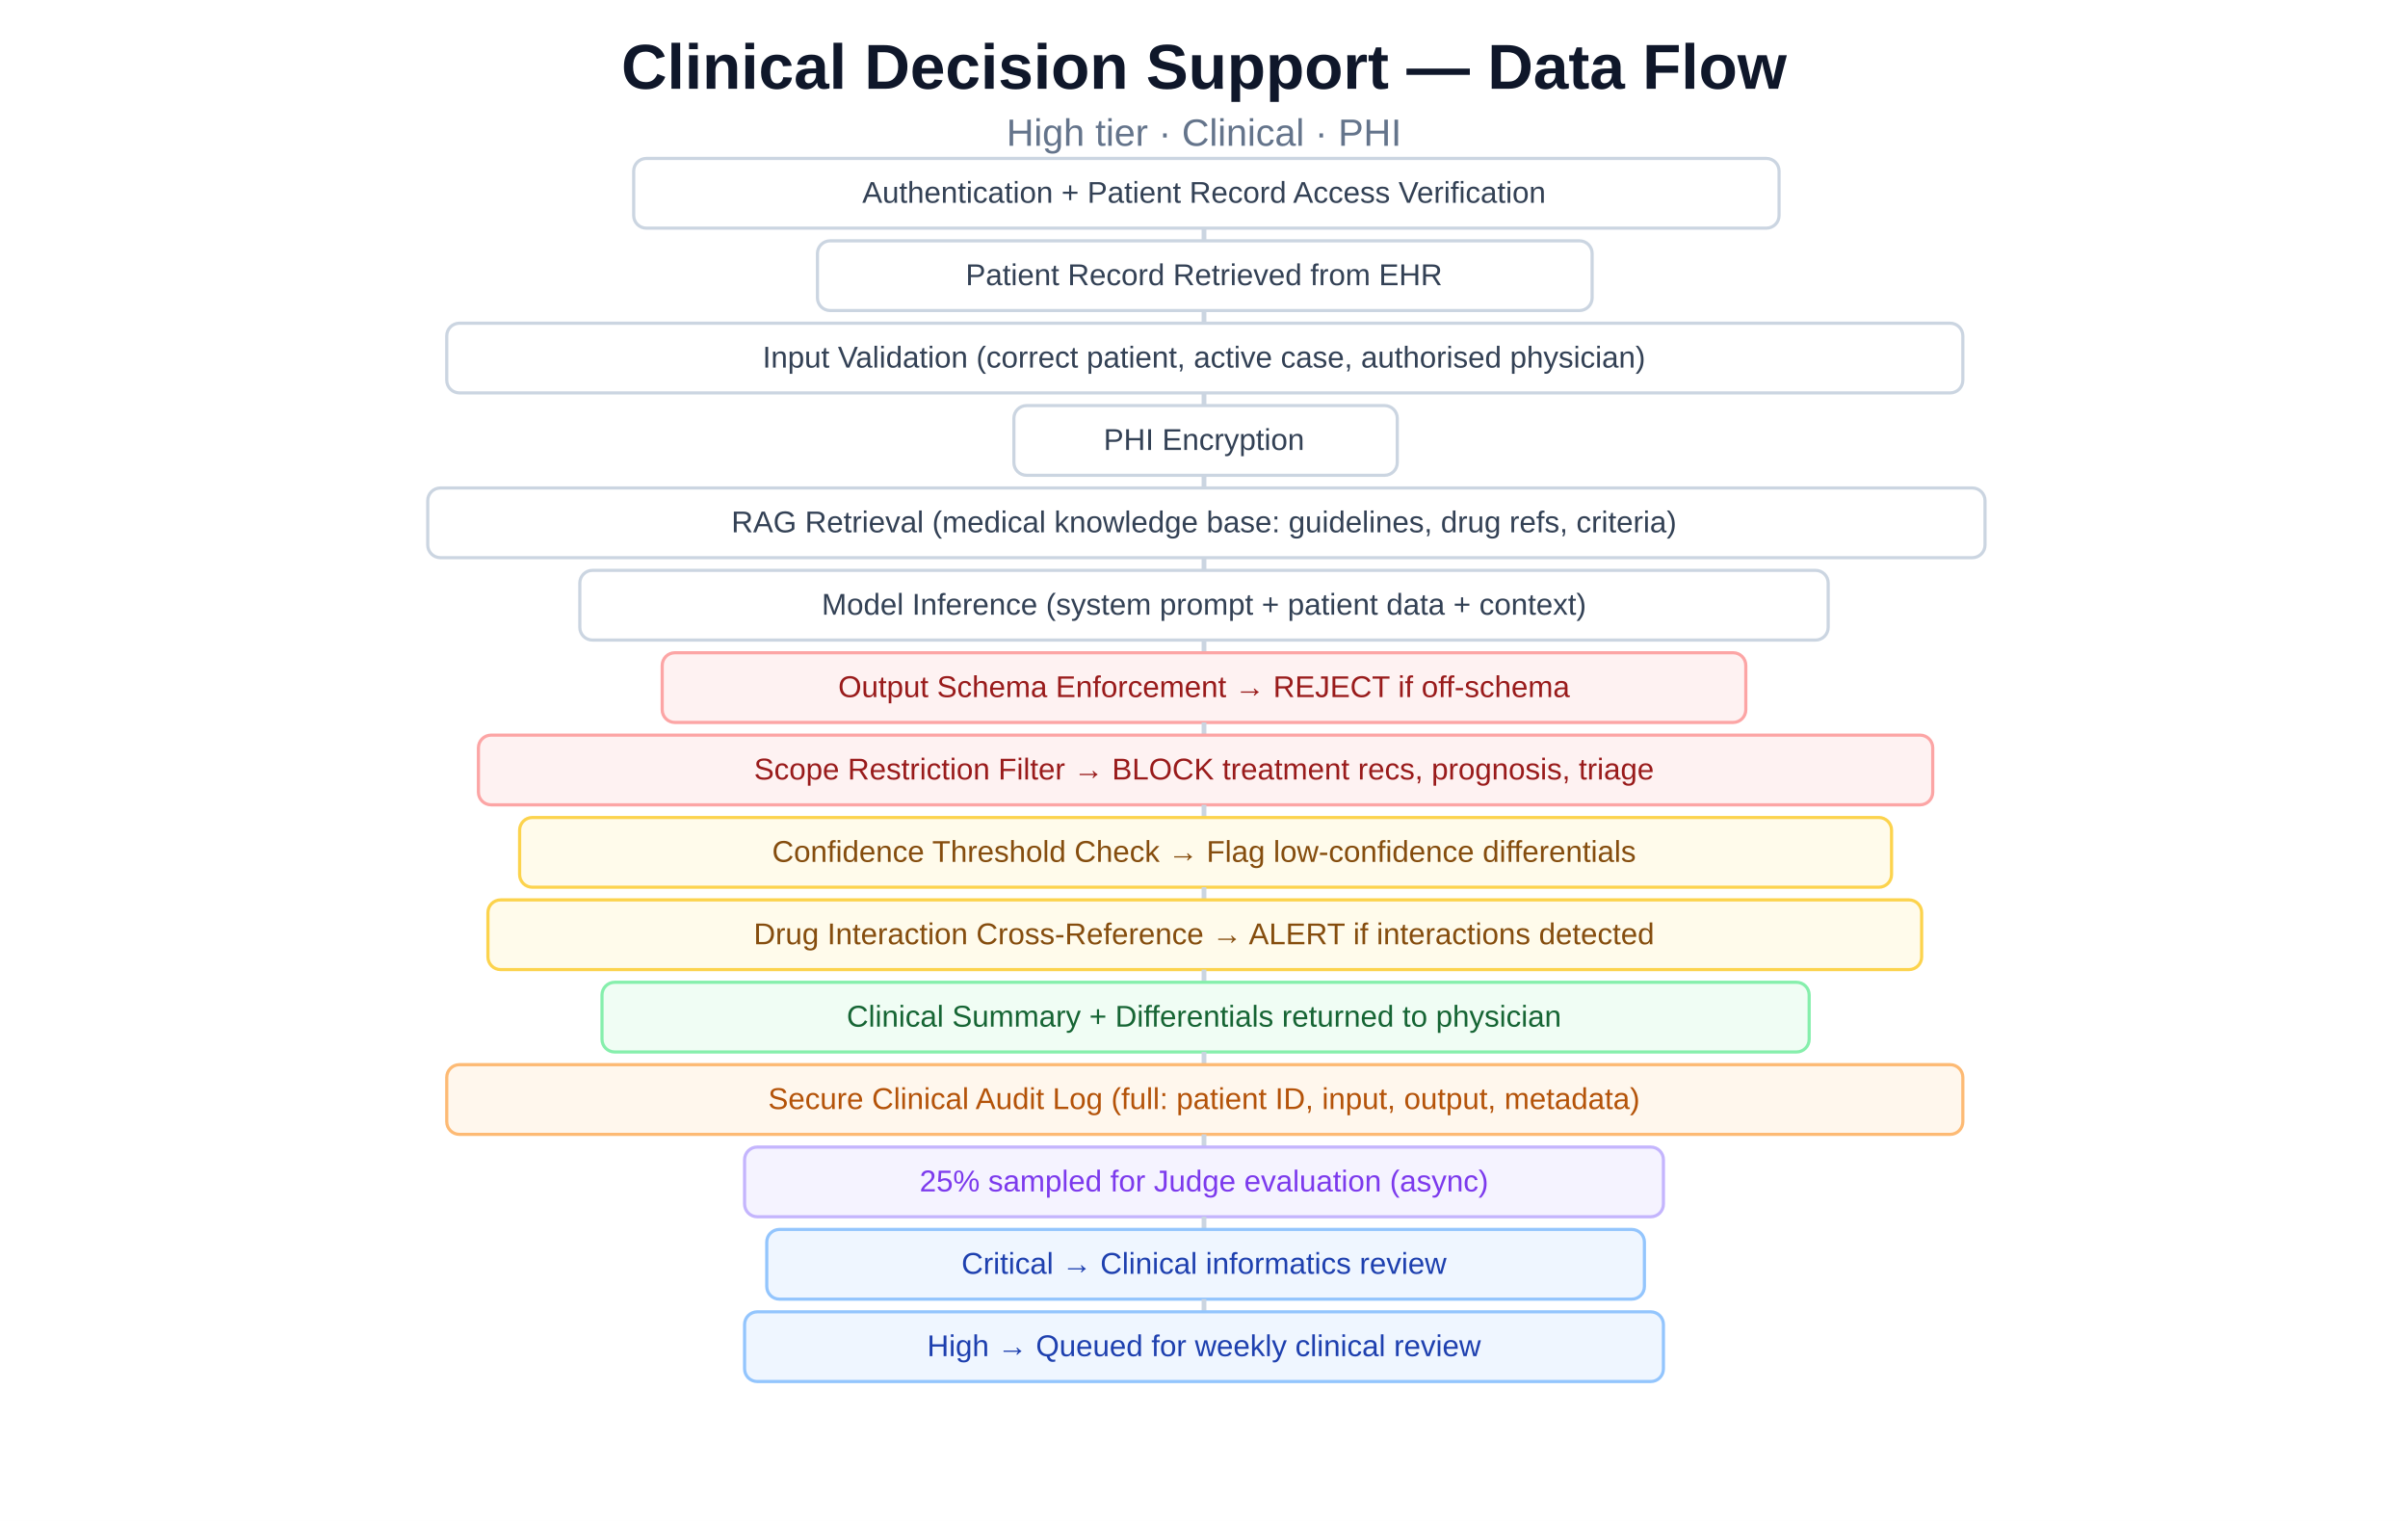
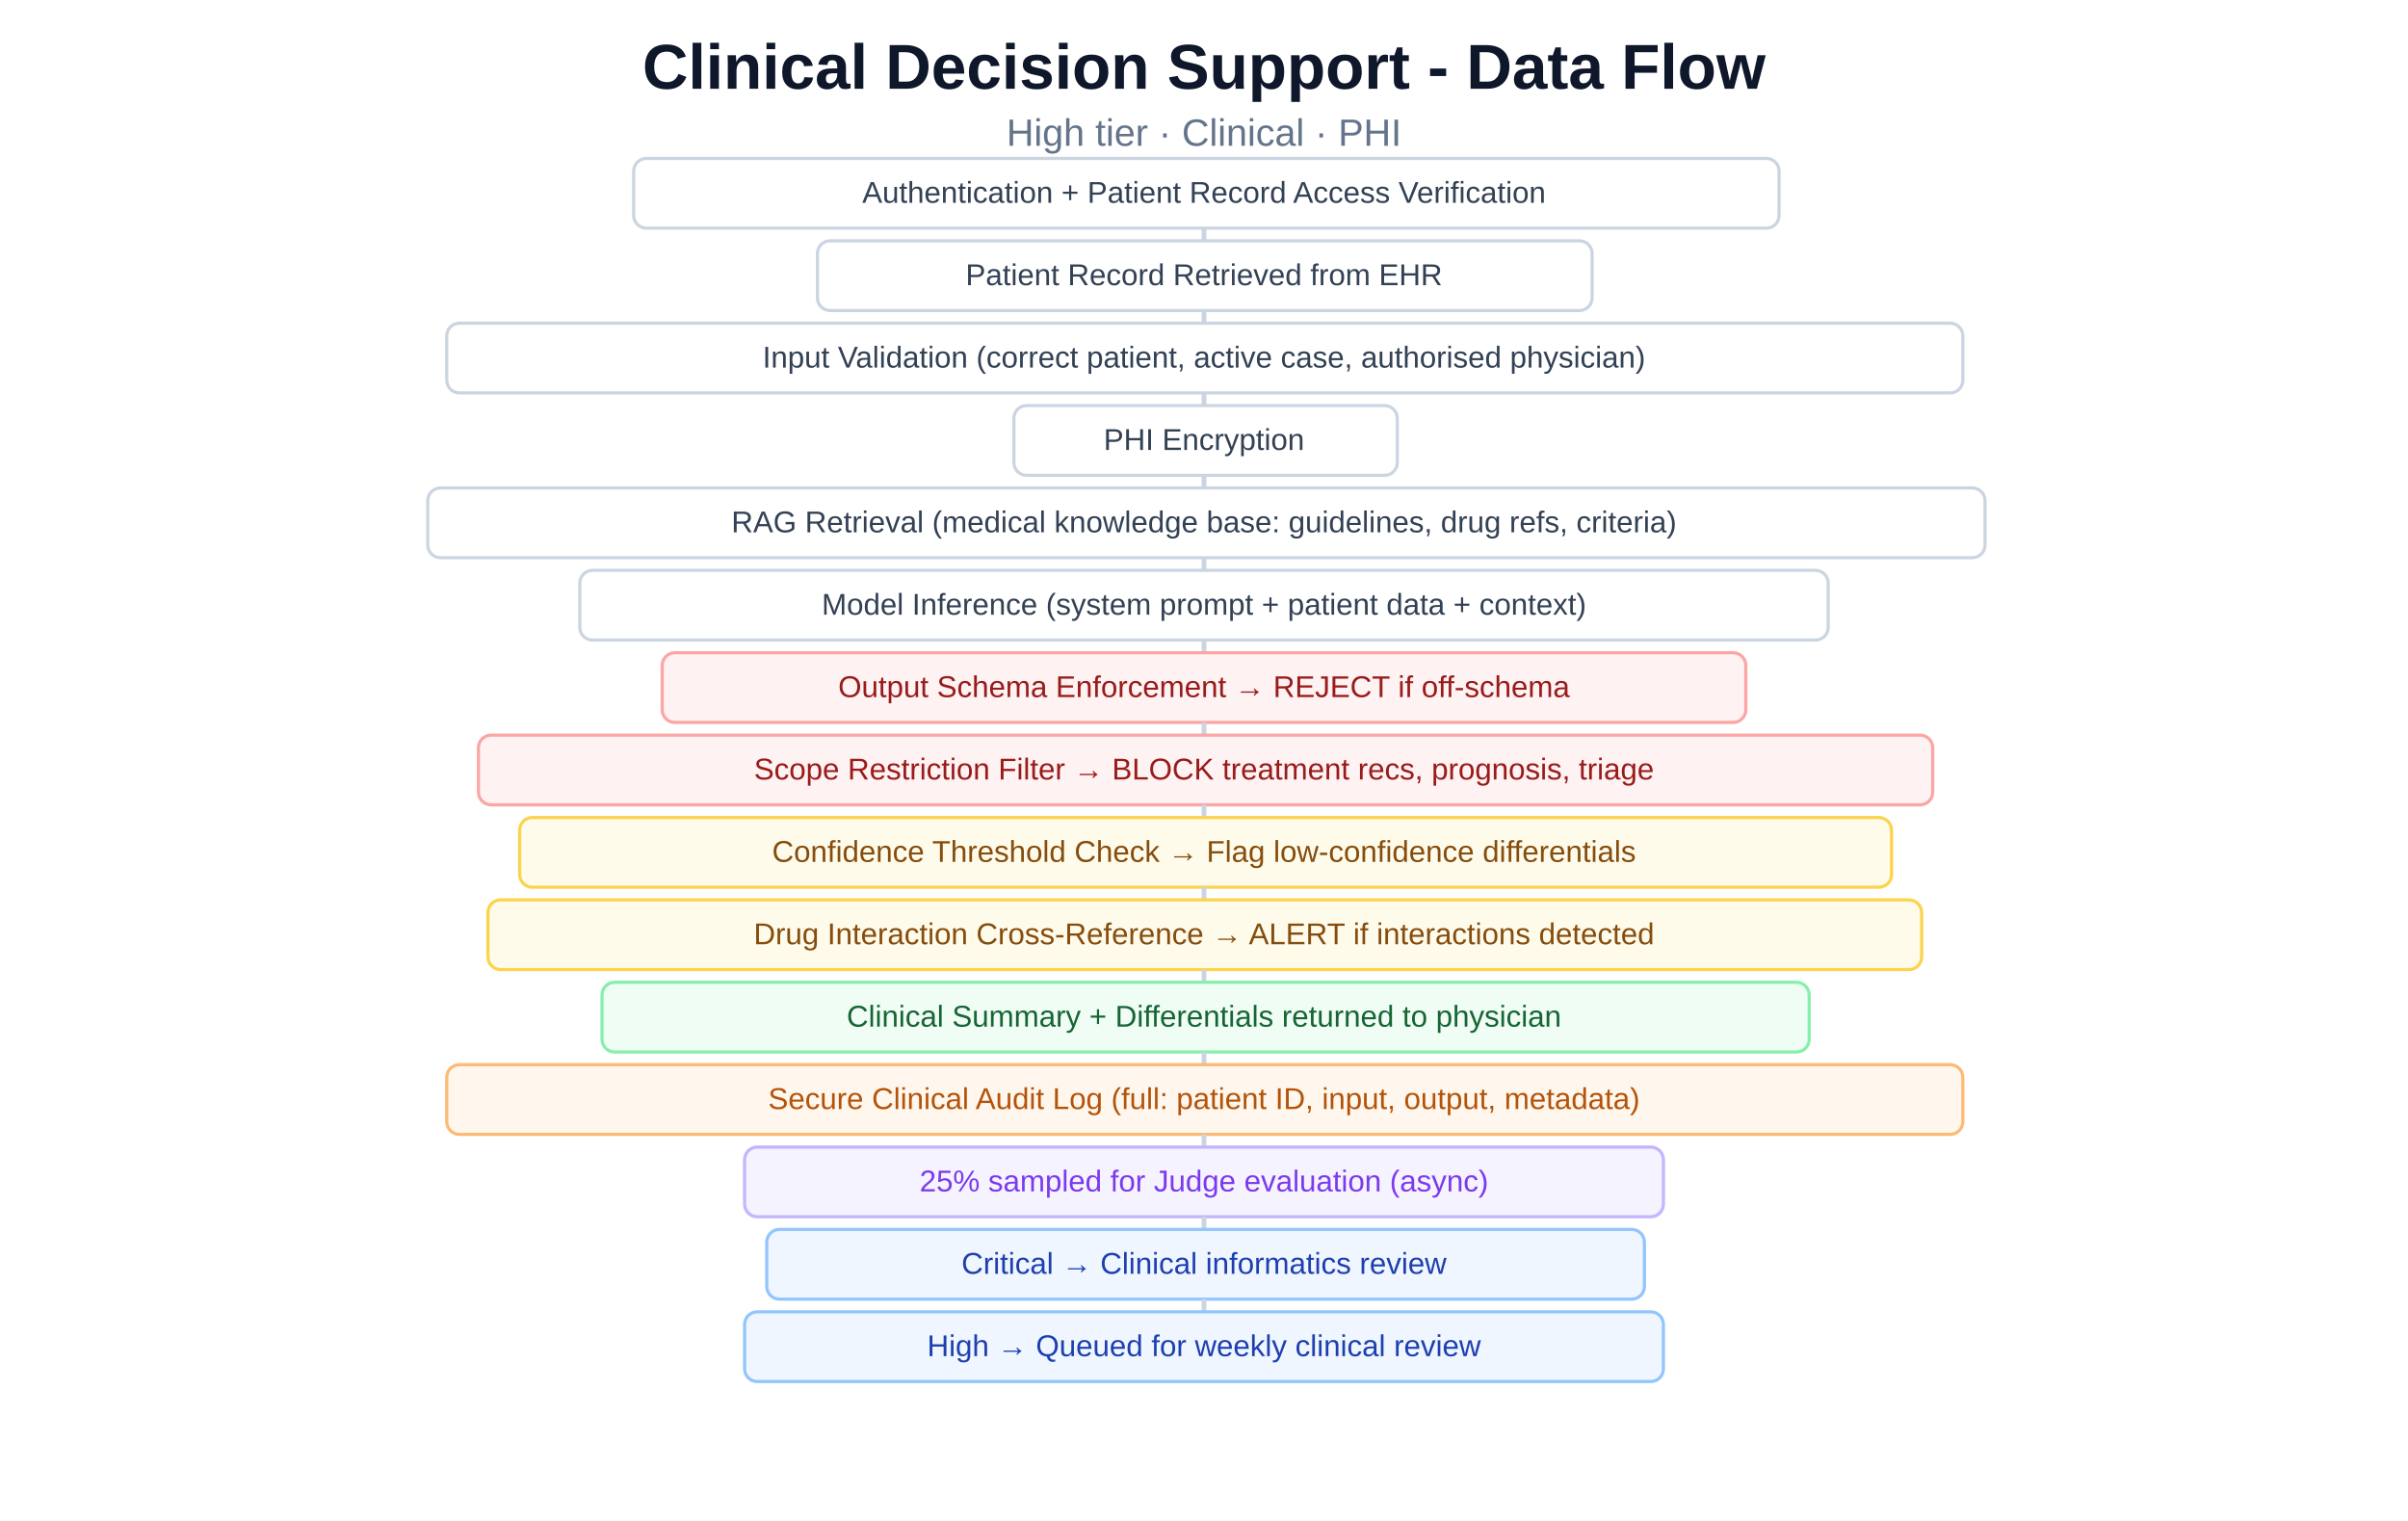
<svg xmlns="http://www.w3.org/2000/svg" width="760" height="480" viewBox="0 0 760 480" font-family="'Segoe UI', Arial, Helvetica, sans-serif">
  <defs>
    <marker id="arrow" markerWidth="8" markerHeight="6" refX="8" refY="3" orient="auto">
      <path d="M0,0 L8,3 L0,6 Z" fill="#334155" />
    </marker>
    <marker id="arrow-green" markerWidth="8" markerHeight="6" refX="8" refY="3" orient="auto">
      <path d="M0,0 L8,3 L0,6 Z" fill="#16a34a" />
    </marker>
    <marker id="arrow-red" markerWidth="8" markerHeight="6" refX="8" refY="3" orient="auto">
      <path d="M0,0 L8,3 L0,6 Z" fill="#dc2626" />
    </marker>
    <marker id="arrow-blue" markerWidth="8" markerHeight="6" refX="8" refY="3" orient="auto">
      <path d="M0,0 L8,3 L0,6 Z" fill="#1e40af" />
    </marker>
    <marker id="arrow-amber" markerWidth="8" markerHeight="6" refX="8" refY="3" orient="auto">
      <path d="M0,0 L8,3 L0,6 Z" fill="#b45309" />
    </marker>
  </defs>
  <rect width="760" height="480" fill="#ffffff" />
-   <text x="380" y="28" text-anchor="middle" font-size="20" font-weight="700" fill="#0f172a">Clinical Decision Support — Data Flow</text>
+   <text x="380" y="28" text-anchor="middle" font-size="20" font-weight="700" fill="#0f172a">Clinical Decision Support - Data Flow</text>
  <text x="380" y="46" text-anchor="middle" font-size="12" fill="#64748b">High tier · Clinical · PHI</text>
  <rect x="200.0" y="50" width="361.5" height="22" rx="4" fill="#ffffff" stroke="#cbd5e1" stroke-width="1" />
  <text x="380" y="64" text-anchor="middle" font-size="9.5" font-weight="500" fill="#334155">Authentication + Patient Record Access Verification</text>
  <line x1="380" y1="72" x2="380" y2="76" stroke="#cbd5e1" stroke-width="1.5" />
  <rect x="258.0" y="76" width="244.5" height="22" rx="4" fill="#ffffff" stroke="#cbd5e1" stroke-width="1" />
  <text x="380" y="90" text-anchor="middle" font-size="9.5" font-weight="500" fill="#334155">Patient Record Retrieved from EHR</text>
  <line x1="380" y1="98" x2="380" y2="102" stroke="#cbd5e1" stroke-width="1.5" />
  <rect x="141.0" y="102" width="478.5" height="22" rx="4" fill="#ffffff" stroke="#cbd5e1" stroke-width="1" />
  <text x="380" y="116" text-anchor="middle" font-size="9.5" font-weight="500" fill="#334155">Input Validation (correct patient, active case, authorised physician)</text>
  <line x1="380" y1="124" x2="380" y2="128" stroke="#cbd5e1" stroke-width="1.5" />
  <rect x="320.0" y="128" width="121.0" height="22" rx="4" fill="#ffffff" stroke="#cbd5e1" stroke-width="1" />
  <text x="380" y="142" text-anchor="middle" font-size="9.5" font-weight="500" fill="#334155">PHI Encryption</text>
  <line x1="380" y1="150" x2="380" y2="154" stroke="#cbd5e1" stroke-width="1.5" />
  <rect x="135.0" y="154" width="491.5" height="22" rx="4" fill="#ffffff" stroke="#cbd5e1" stroke-width="1" />
  <text x="380" y="168" text-anchor="middle" font-size="9.5" font-weight="500" fill="#334155">RAG Retrieval (medical knowledge base: guidelines, drug refs, criteria)</text>
  <line x1="380" y1="176" x2="380" y2="180" stroke="#cbd5e1" stroke-width="1.5" />
  <rect x="183.0" y="180" width="394.0" height="22" rx="4" fill="#ffffff" stroke="#cbd5e1" stroke-width="1" />
  <text x="380" y="194" text-anchor="middle" font-size="9.5" font-weight="500" fill="#334155">Model Inference (system prompt + patient data + context)</text>
  <line x1="380" y1="202" x2="380" y2="206" stroke="#cbd5e1" stroke-width="1.5" />
  <rect x="209.0" y="206" width="342.0" height="22" rx="4" fill="#fef2f2" stroke="#fca5a5" stroke-width="1" />
  <text x="380" y="220" text-anchor="middle" font-size="9.5" font-weight="500" fill="#991b1b">Output Schema Enforcement → REJECT if off-schema</text>
  <line x1="380" y1="228" x2="380" y2="232" stroke="#cbd5e1" stroke-width="1.5" />
  <rect x="151.0" y="232" width="459.0" height="22" rx="4" fill="#fef2f2" stroke="#fca5a5" stroke-width="1" />
  <text x="380" y="246" text-anchor="middle" font-size="9.5" font-weight="500" fill="#991b1b">Scope Restriction Filter → BLOCK treatment recs, prognosis, triage</text>
  <line x1="380" y1="254" x2="380" y2="258" stroke="#cbd5e1" stroke-width="1.5" />
  <rect x="164.0" y="258" width="433.0" height="22" rx="4" fill="#fffbeb" stroke="#fcd34d" stroke-width="1" />
  <text x="380" y="272" text-anchor="middle" font-size="9.5" font-weight="500" fill="#854d0e">Confidence Threshold Check → Flag low-confidence differentials</text>
  <line x1="380" y1="280" x2="380" y2="284" stroke="#cbd5e1" stroke-width="1.5" />
  <rect x="154.0" y="284" width="452.5" height="22" rx="4" fill="#fffbeb" stroke="#fcd34d" stroke-width="1" />
  <text x="380" y="298" text-anchor="middle" font-size="9.5" font-weight="500" fill="#854d0e">Drug Interaction Cross-Reference → ALERT if interactions detected</text>
  <line x1="380" y1="306" x2="380" y2="310" stroke="#cbd5e1" stroke-width="1.5" />
  <rect x="190.0" y="310" width="381.0" height="22" rx="4" fill="#f0fdf4" stroke="#86efac" stroke-width="1" />
  <text x="380" y="324" text-anchor="middle" font-size="9.5" font-weight="500" fill="#166534">Clinical Summary + Differentials returned to physician</text>
  <line x1="380" y1="332" x2="380" y2="336" stroke="#cbd5e1" stroke-width="1.5" />
  <rect x="141.0" y="336" width="478.5" height="22" rx="4" fill="#fff7ed" stroke="#fdba74" stroke-width="1" />
  <text x="380" y="350" text-anchor="middle" font-size="9.5" font-weight="500" fill="#b45309">Secure Clinical Audit Log (full: patient ID, input, output, metadata)</text>
  <line x1="380" y1="358" x2="380" y2="362" stroke="#cbd5e1" stroke-width="1.5" />
  <rect x="235.0" y="362" width="290.0" height="22" rx="4" fill="#f5f3ff" stroke="#c4b5fd" stroke-width="1" />
  <text x="380" y="376" text-anchor="middle" font-size="9.5" font-weight="500" fill="#7c3aed">25% sampled for Judge evaluation (async)</text>
  <line x1="380" y1="384" x2="380" y2="388" stroke="#cbd5e1" stroke-width="1.5" />
  <rect x="242.0" y="388" width="277.0" height="22" rx="4" fill="#eff6ff" stroke="#93c5fd" stroke-width="1" />
  <text x="380" y="402" text-anchor="middle" font-size="9.5" font-weight="500" fill="#1e40af">Critical → Clinical informatics review</text>
  <line x1="380" y1="410" x2="380" y2="414" stroke="#cbd5e1" stroke-width="1.5" />
  <rect x="235.0" y="414" width="290.0" height="22" rx="4" fill="#eff6ff" stroke="#93c5fd" stroke-width="1" />
  <text x="380" y="428" text-anchor="middle" font-size="9.5" font-weight="500" fill="#1e40af">High → Queued for weekly clinical review</text>
</svg>
